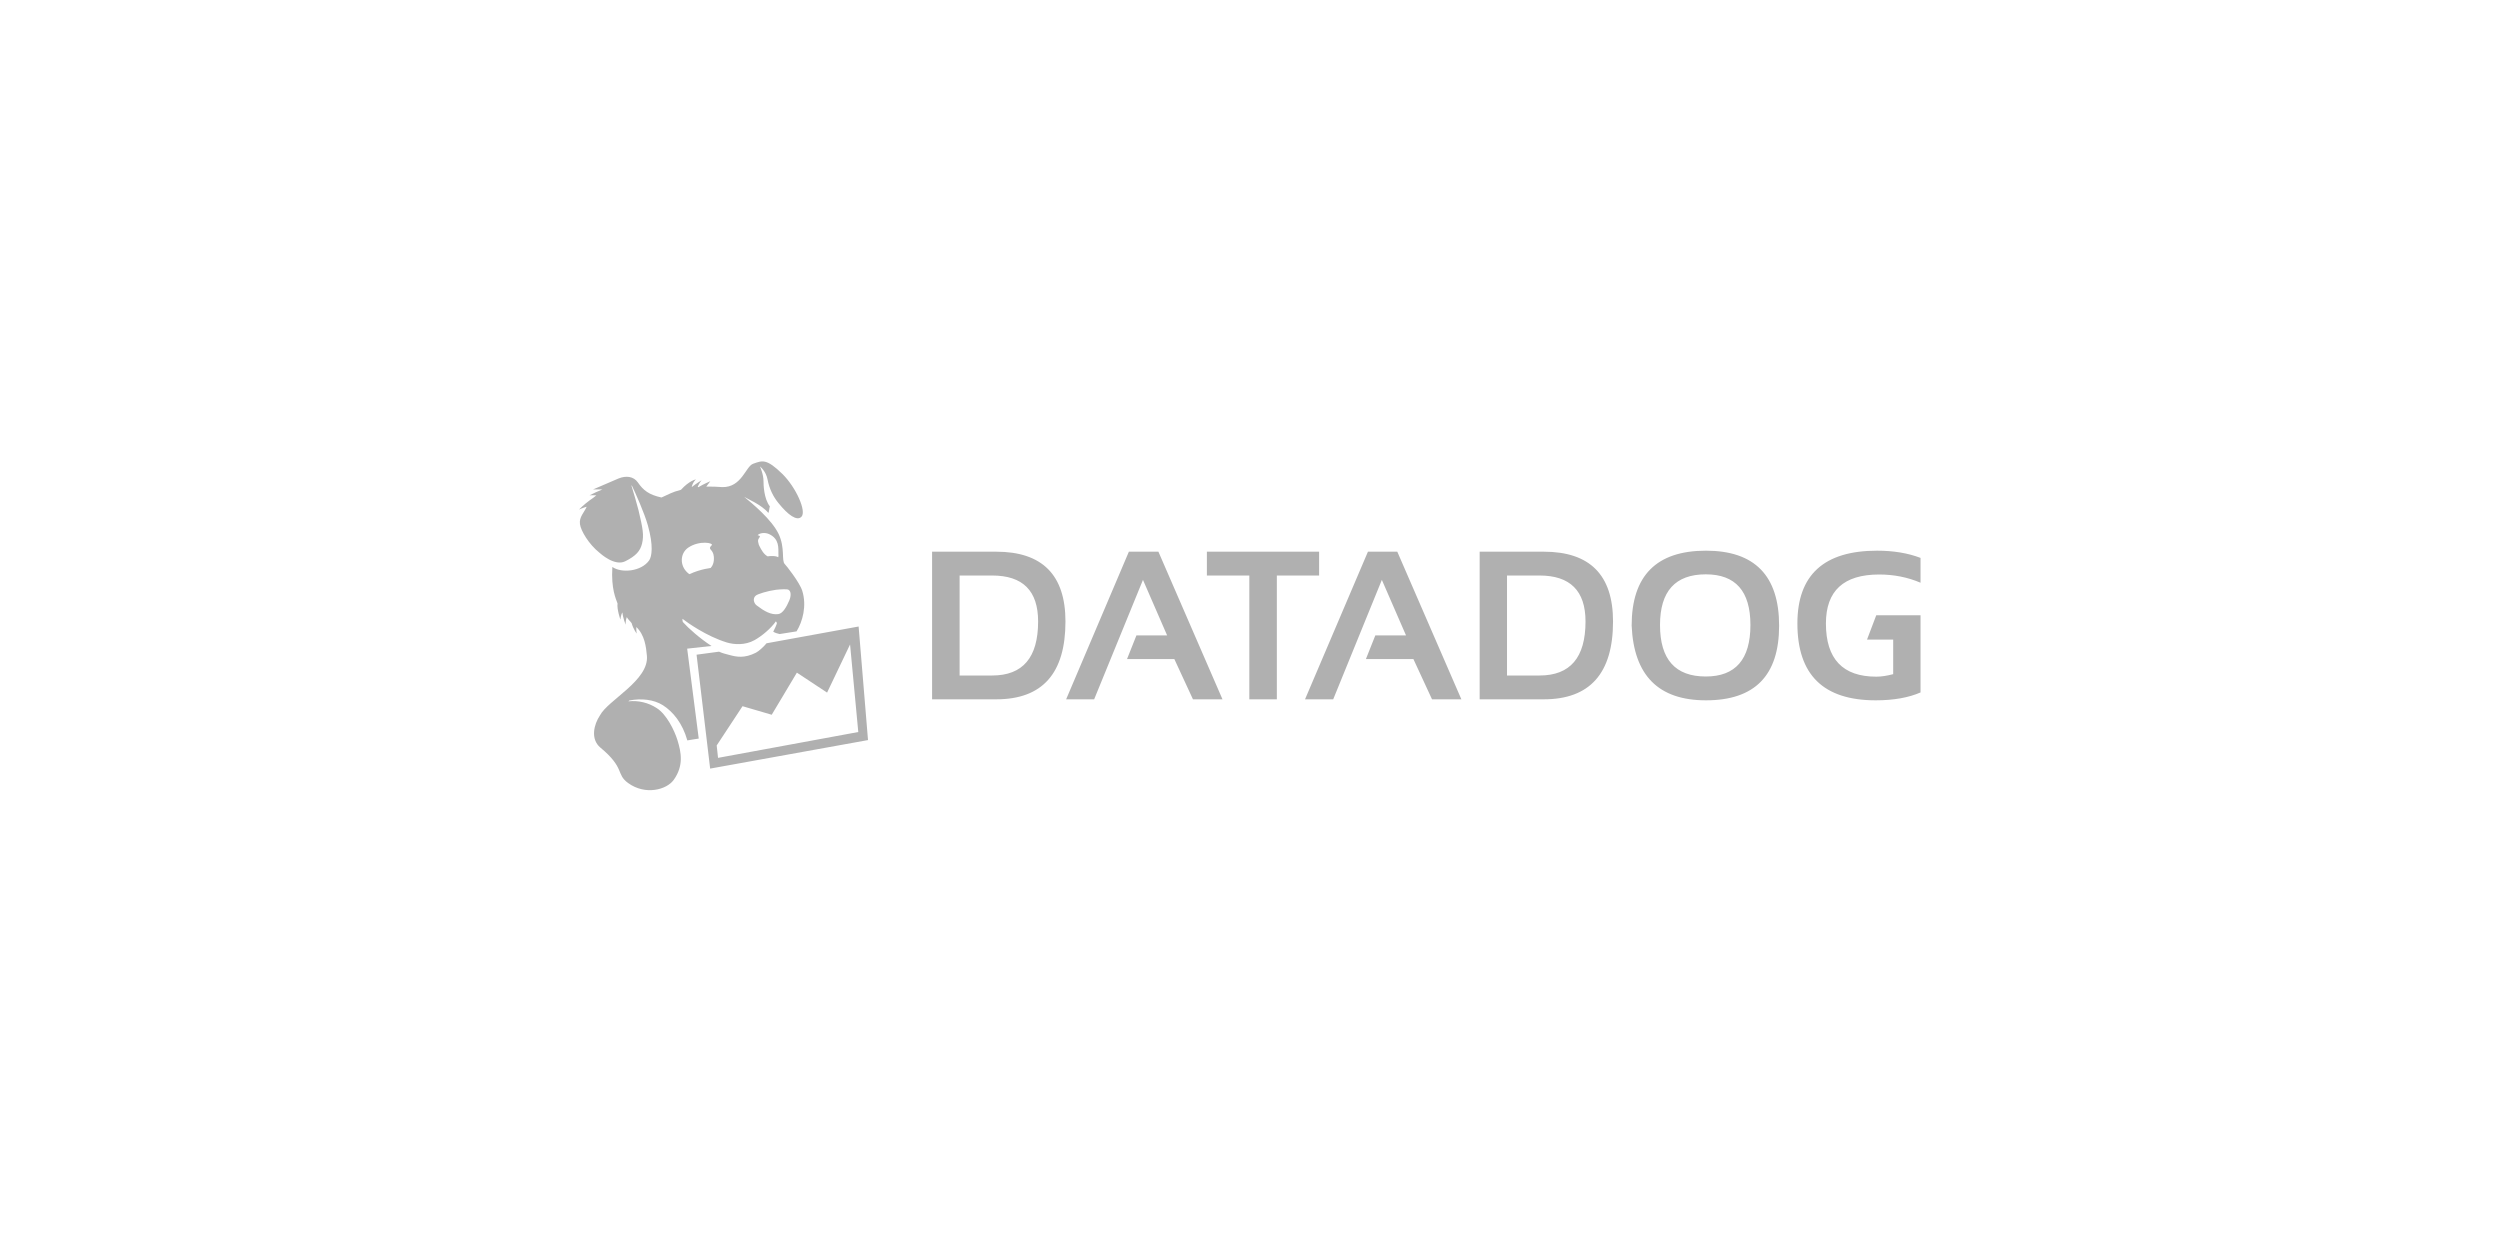
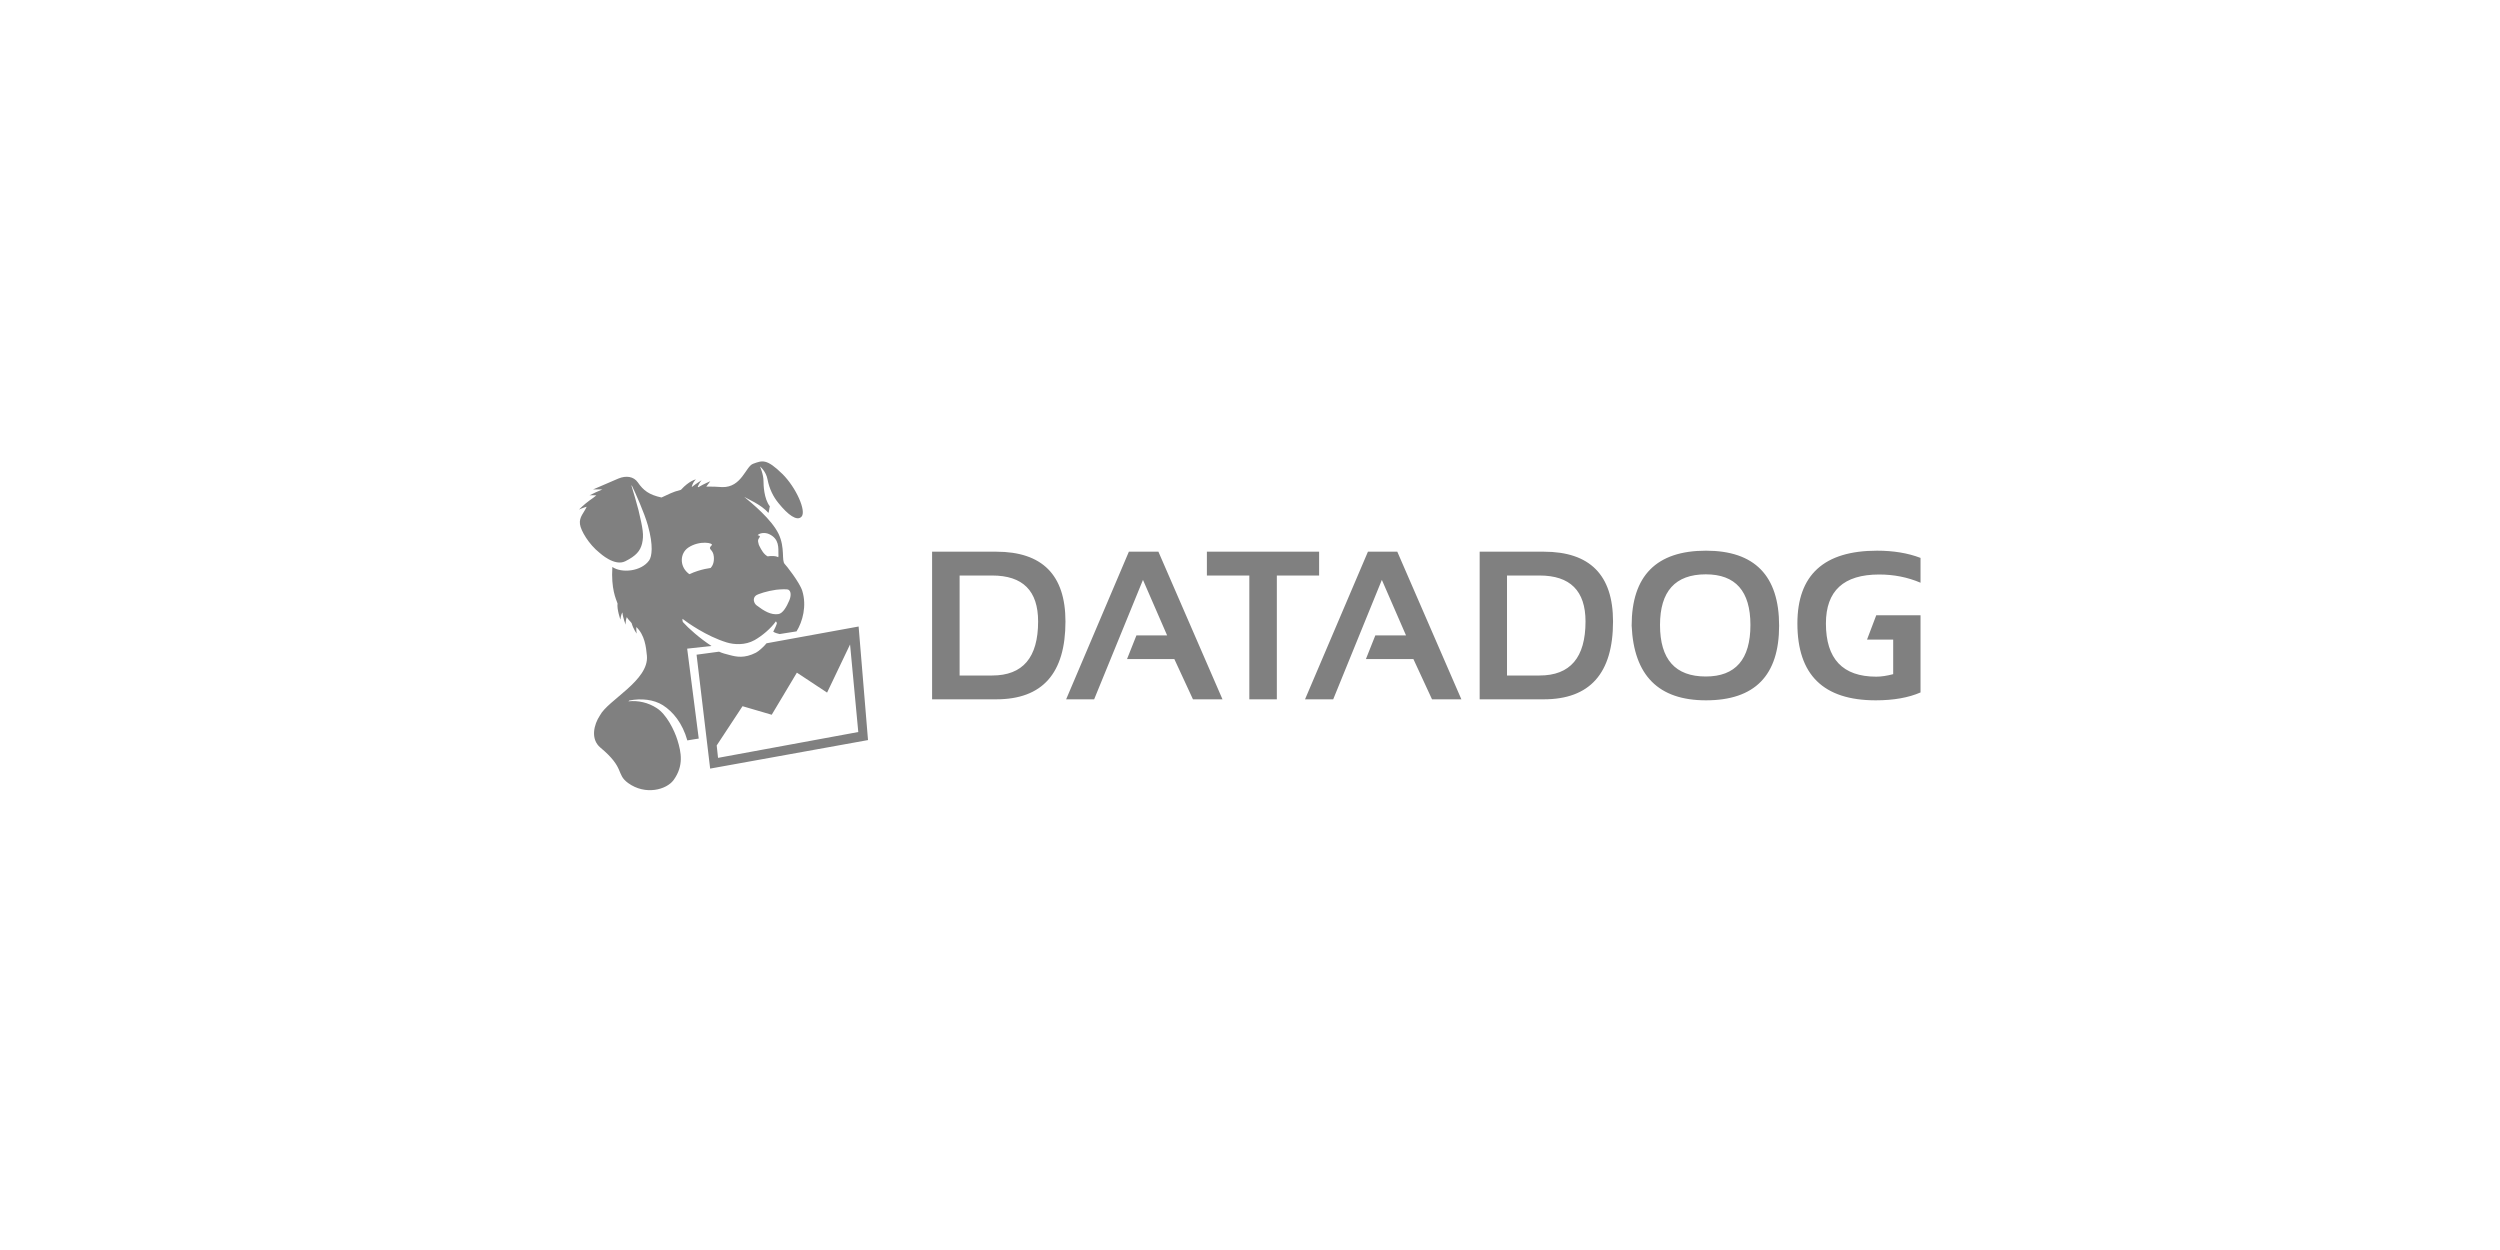
<svg xmlns="http://www.w3.org/2000/svg" width="400" height="200">
-   <g fill="#B0B0B0" fill-rule="evenodd">
+   <g fill="#808080" fill-rule="evenodd">
    <path d="M137.379 100.242l-14.736 2.684c-.376.483-1.262 1.288-1.691 1.503-1.852.94-3.114.67-4.214.376-.698-.188-1.1-.269-1.691-.537l-3.597.483 2.174 18.225 25.258-4.563-1.503-18.171zm-22.493 21.016l-.215-1.986 4.134-6.28 4.67 1.368 4.026-6.737 4.832 3.194 3.677-7.703 1.315 14.01-22.44 4.134zm-1.047-17.903c-1.825-1.18-3.704-2.845-4.536-3.784-.134-.108-.108-.564-.108-.564.752.59 3.839 2.791 7.087 3.785 1.154.348 2.925.483 4.455-.376 1.181-.671 2.577-1.825 3.41-3.007l.16.269c0 .188-.403 1.047-.59 1.396.349.214.617.268 1.02.375l2.71-.429c.967-1.557 1.665-4.08.913-6.496-.43-1.369-2.63-4.133-2.791-4.267-.564-.537.08-2.577-.993-4.832-1.155-2.362-4.188-4.831-5.503-5.932.376.269 2.765 1.235 3.865 2.577.108-.134.161-.859.242-1.047-.967-1.235-1.02-3.462-1.02-4.053 0-1.1-.564-2.335-.564-2.335s.966.751 1.208 2.067c.295 1.53.913 2.764 1.745 3.784 1.556 1.933 2.952 2.926 3.677 2.201.859-.859-.859-4.697-3.033-6.844-2.55-2.497-3.221-2.174-4.697-1.638-1.181.403-1.826 3.812-4.94 3.731a25.586 25.586 0 00-2.55-.08c.35-.483.645-.86.645-.86s-1.047.43-1.933.967l-.08-.107c.295-.644.617-1.02.617-1.02s-.832.51-1.583 1.1a2.384 2.384 0 01.67-1.234s-1.046.188-2.388 1.664c-1.53.402-1.88.698-3.114 1.234-1.986-.429-2.899-1.127-3.784-2.415-.671-.967-1.88-1.128-3.114-.618a278.663 278.663 0 00-4.053 1.745s.751-.027 1.503 0a22.27 22.27 0 00-2.067.94s.483-.027 1.1 0c-.429.348-.643.51-1.046.778-.966.698-1.745 1.503-1.745 1.503s.644-.295 1.235-.456c-.403.94-1.235 1.637-1.074 2.791.134 1.047 1.423 3.221 3.114 4.563.134.108 2.416 2.228 4.133 1.37 1.718-.86 2.39-1.638 2.685-2.82.322-1.368.134-2.388-.564-5.34-.242-.967-.832-2.98-1.127-3.92l.053-.053c.564 1.18 1.987 4.321 2.577 6.415.913 3.275.617 4.939.215 5.556-1.262 1.825-4.456 2.094-5.905 1.074-.215 3.516.563 5.073.832 5.851-.134.886.456 2.577.456 2.577s.054-.751.322-1.154c.08.886.51 1.96.51 1.96s-.027-.645.188-1.209c.295.484.51.591.778.967.269.966.806 1.664.806 1.664s-.08-.51-.054-1.047c1.342 1.288 1.557 3.167 1.691 4.59.376 3.946-6.227 7.086-7.516 9.556-.966 1.449-1.556 3.784.08 5.153 3.973 3.302 2.443 4.214 4.43 5.664 2.738 1.986 6.146 1.1 7.3-.51 1.611-2.255 1.208-4.375.591-6.362-.483-1.557-1.745-4.133-3.328-5.126a6.939 6.939 0 00-4.51-1.074l.135-.134c1.905-.376 3.918-.161 5.368.751 1.637 1.047 3.14 2.872 3.919 5.637.886-.134 1.02-.188 1.825-.295l-1.852-14.387 3.892-.43zm9.207-17.903c1.69.778 1.476 2.281 1.503 3.167.027.242 0 .43-.027.537-.242-.134-.59-.215-1.181-.188-.161 0-.35.027-.51.054-.618-.322-.993-.993-1.342-1.691-.027-.054-.054-.134-.08-.188 0-.027-.028-.054-.028-.08v-.027c-.187-.59-.053-.725.027-.886.08-.161.376-.35-.053-.483-.027 0-.081-.027-.135-.027.296-.376 1.181-.483 1.826-.188zm-2.094 9.824c.322-.242 1.825-.725 3.22-.913.726-.08 1.772-.134 1.987 0 .43.242.43.993.134 1.691-.43 1.02-1.046 2.12-1.771 2.201-1.154.161-2.228-.456-3.463-1.395-.43-.323-.698-1.128-.107-1.584zm-10.844-7.65c1.825-1.235 4.16-.751 3.758-.376-.752.725.241.51.349 1.826.08.966-.242 1.503-.51 1.798-.564.08-1.262.215-2.094.483a9.915 9.915 0 00-1.288.51 1.262 1.262 0 01-.322-.242c-1.262-1.127-1.208-3.086.107-3.999z" fill-rule="nonzero" />
    <path d="M159.389 111.89h-10.254V88.27h10.254c7.381 0 11.085 3.731 11.085 11.166 0 8.294-3.677 12.455-11.085 12.455zm-5.852-3.81h5.208c4.912 0 7.354-2.873 7.354-8.644 0-4.912-2.442-7.354-7.354-7.354h-5.208v15.997zM175.064 111.89h-4.482l10.038-23.62h4.725l10.253 23.62h-4.724l-2.98-6.441h-7.569l1.503-3.785h4.912l-3.865-8.884zM193.102 88.27h17.957v3.812h-6.764v19.809h-4.402V92.08h-6.791zM213.313 111.89h-4.509l10.066-23.62h4.697l10.253 23.62h-4.697l-2.98-6.441h-7.596l1.504-3.785h4.912l-3.866-8.884zM247 111.89h-10.254V88.27h10.253c7.382 0 11.086 3.731 11.086 11.166 0 8.294-3.704 12.455-11.086 12.455zm-5.879-3.81h5.207c4.912 0 7.355-2.873 7.355-8.644 0-4.912-2.47-7.354-7.355-7.354h-5.207v15.997zM261.064 100.107c0-7.998 3.973-11.998 11.891-11.998 7.784 0 11.703 4 11.703 11.998 0 7.972-3.892 11.945-11.703 11.945-7.596 0-11.542-3.973-11.89-11.945zm11.864 8.133c4.751 0 7.14-2.738 7.14-8.24 0-5.422-2.389-8.106-7.14-8.106-4.885 0-7.327 2.71-7.327 8.106 0 5.502 2.442 8.24 7.327 8.24zM302.91 102.335v5.53c-1.02.268-1.906.402-2.71.402-5.37 0-8.053-2.845-8.053-8.509 0-5.234 2.845-7.837 8.508-7.837 2.362 0 4.563.43 6.63 1.315v-3.973c-2.04-.778-4.348-1.154-6.952-1.154-8.482 0-12.75 3.865-12.75 11.65 0 8.213 4.161 12.293 12.536 12.293 2.872 0 5.26-.43 7.166-1.262V98.443H300.2l-1.476 3.892h4.187z" />
  </g>
</svg>
